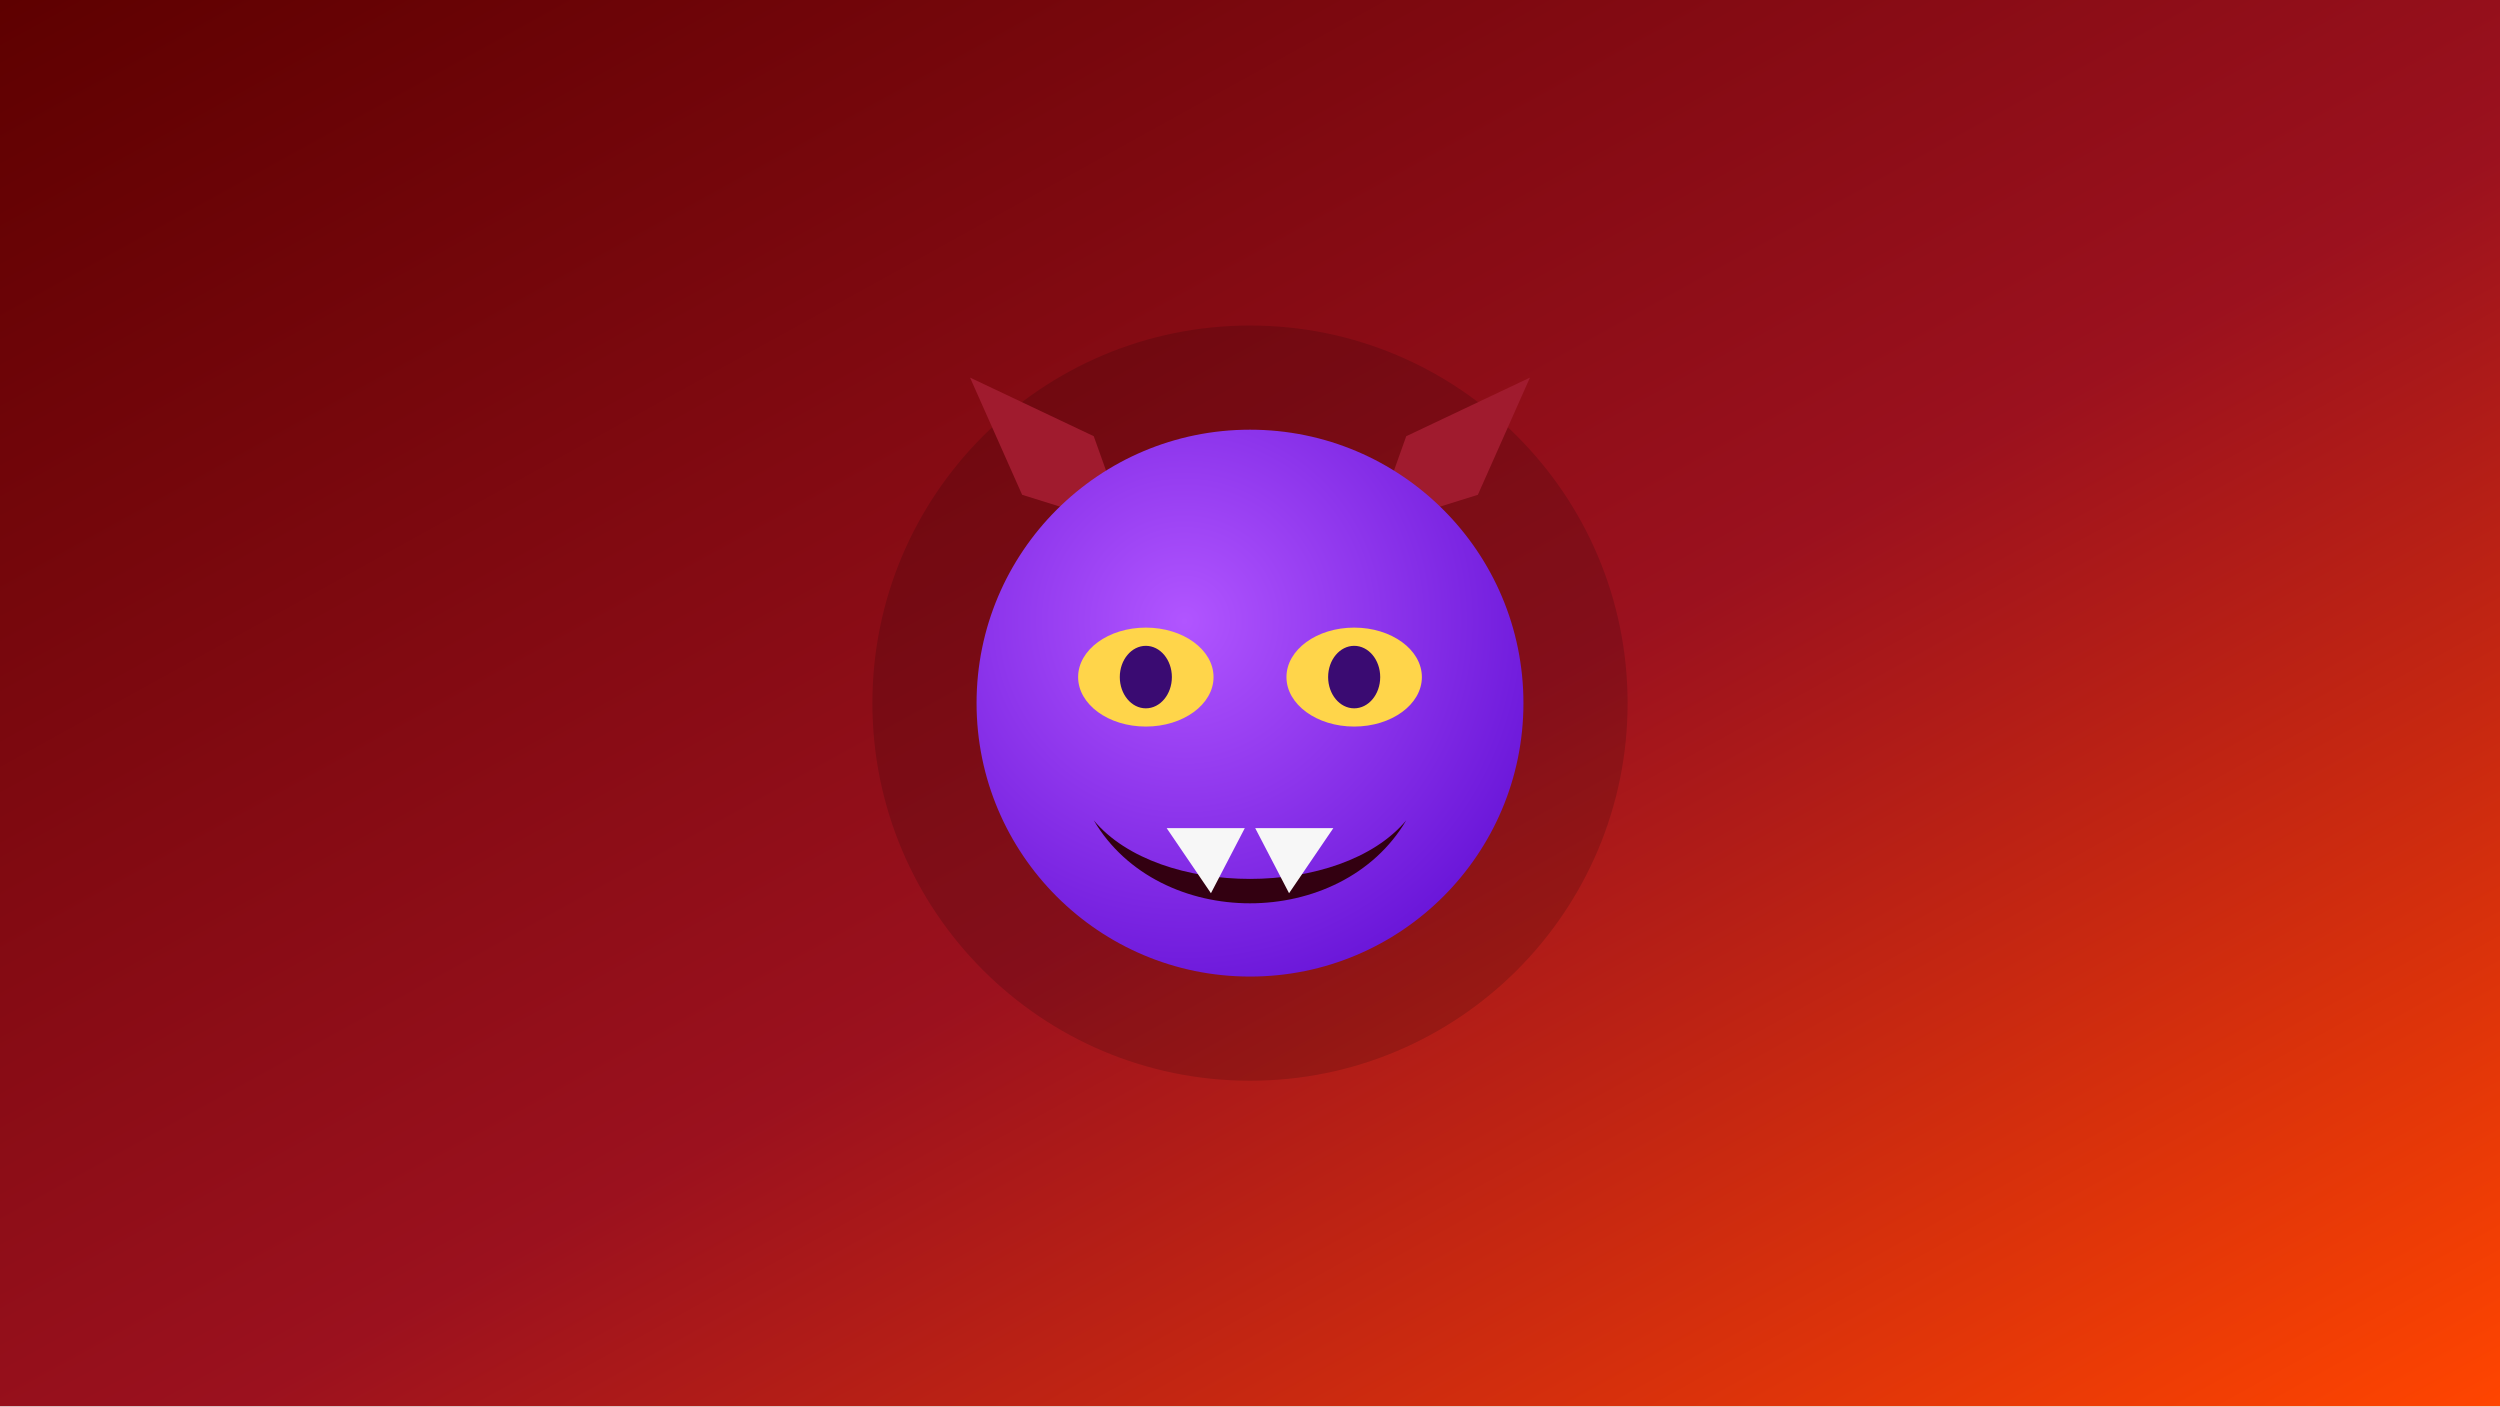
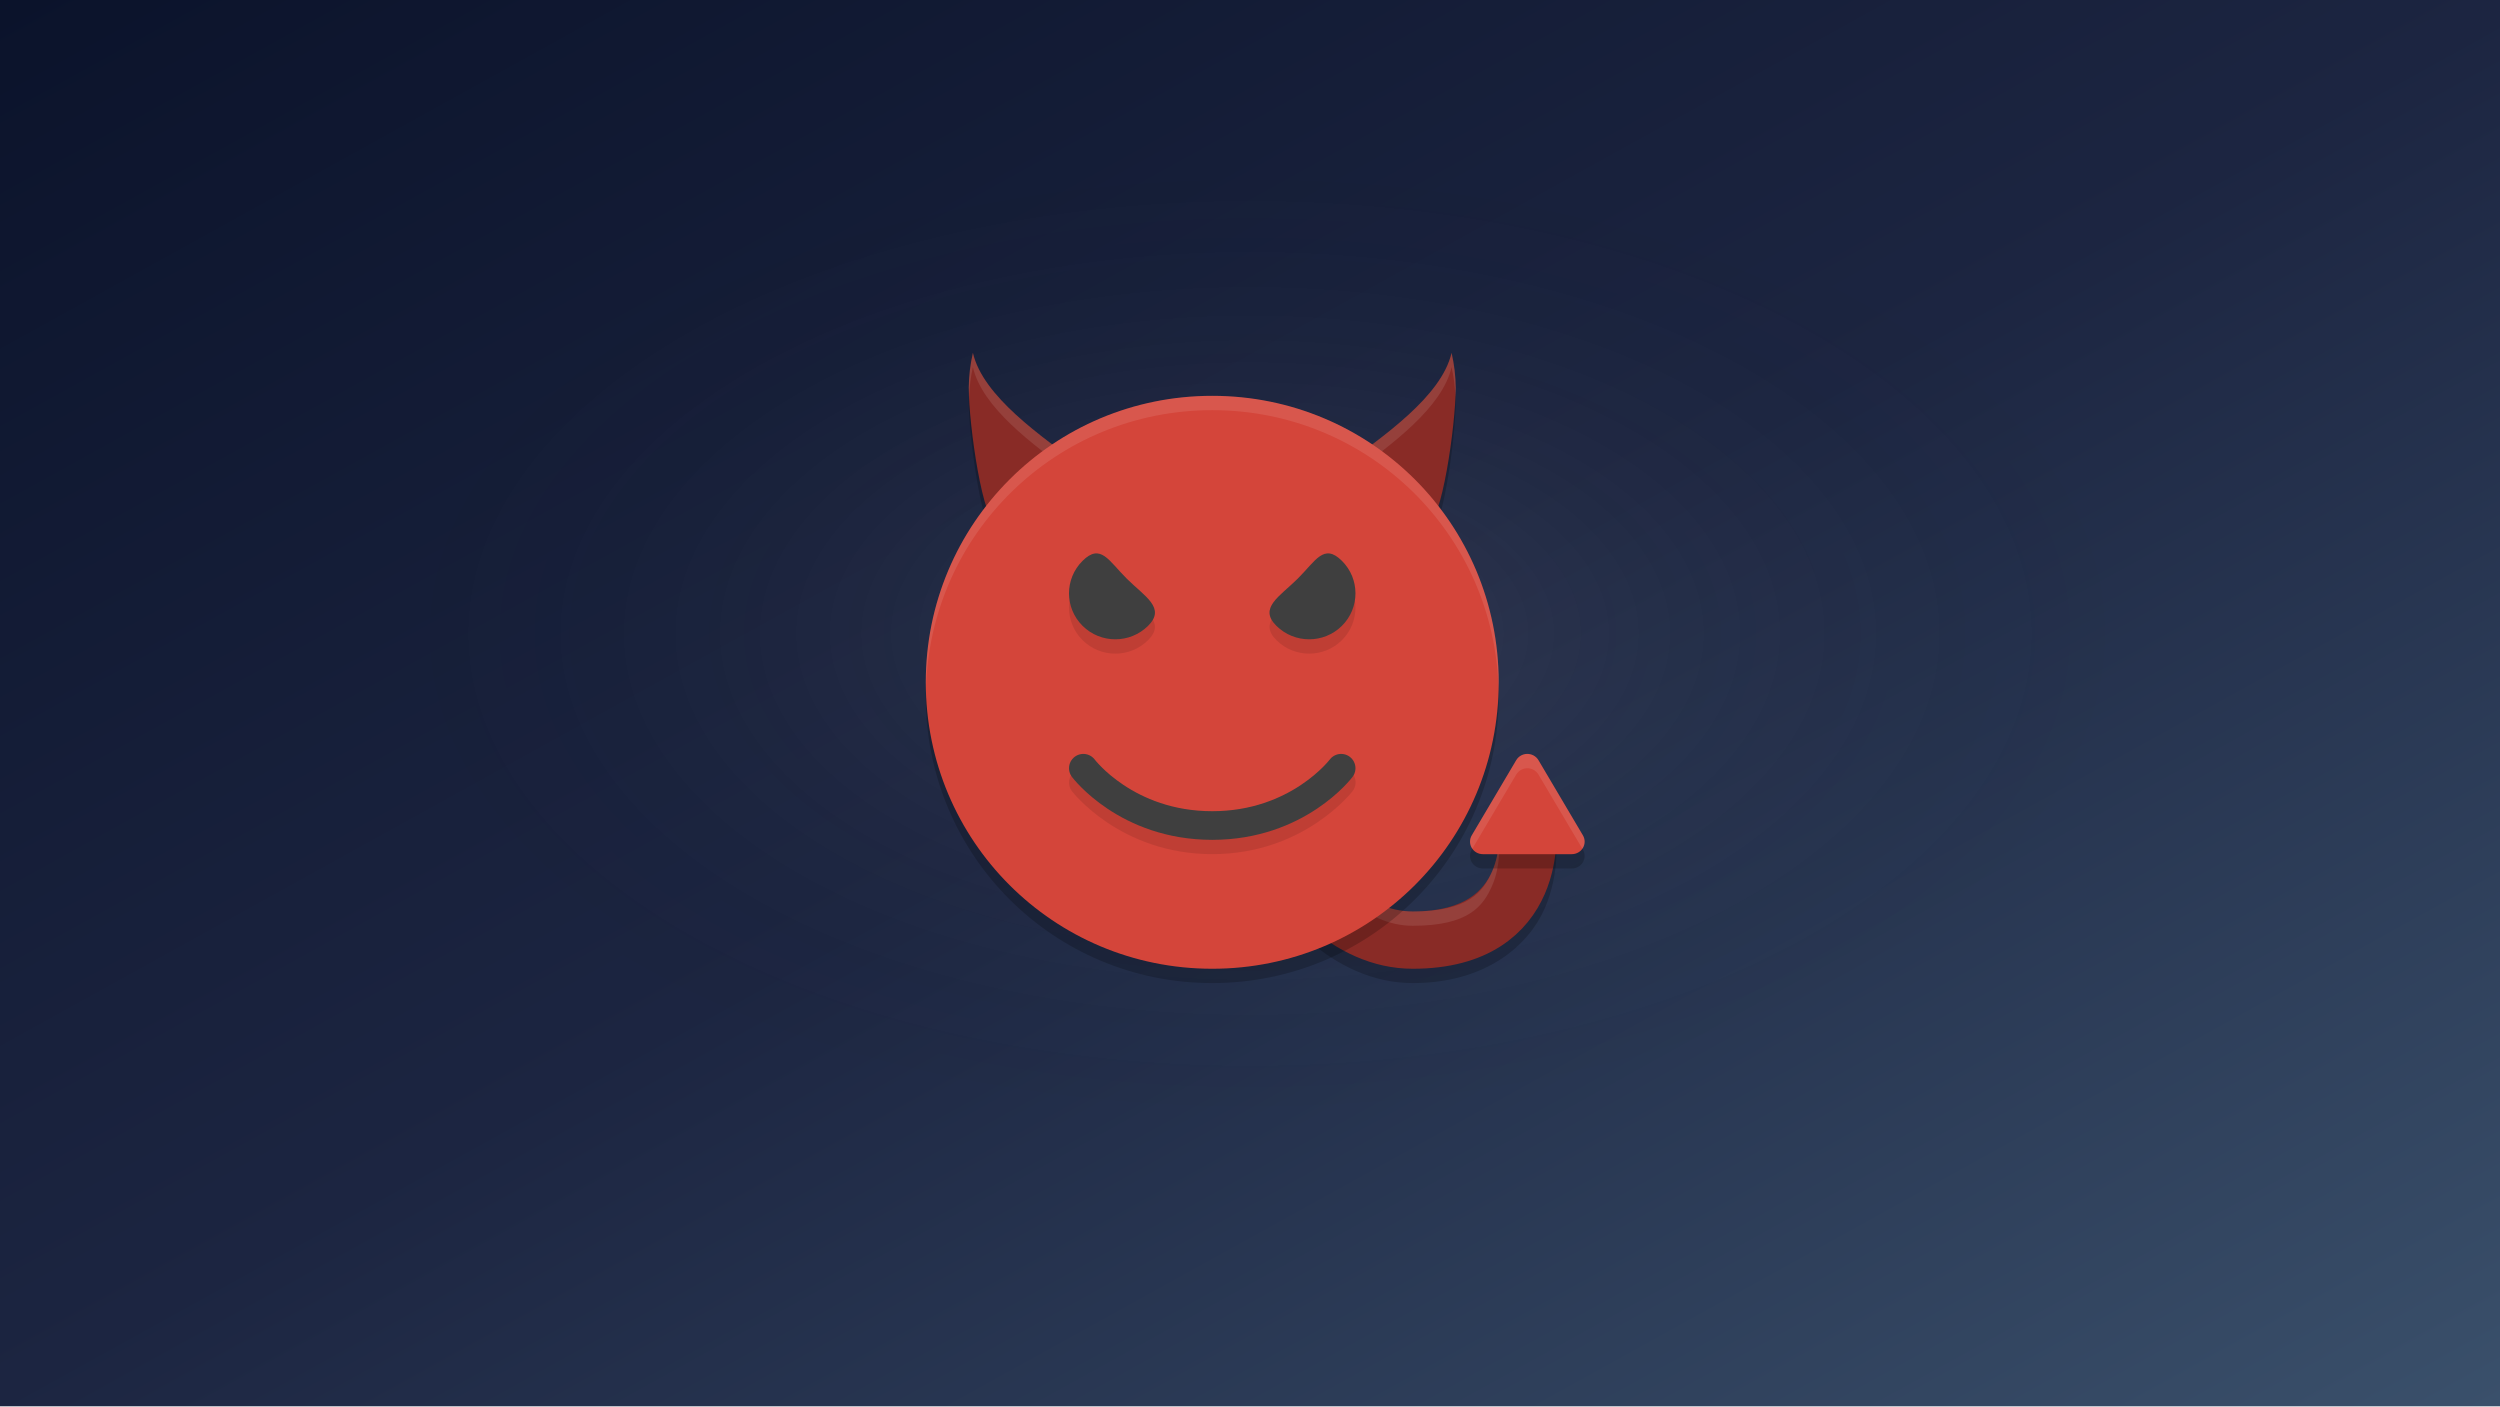
<svg xmlns="http://www.w3.org/2000/svg" width="1920" height="1080" viewBox="0 0 1920 1080">
  <defs>
    <linearGradient id="bg" x1="0%" y1="0%" x2="100%" y2="100%">
-       <stop offset="0%" stop-color="#5E0000" />
-       <stop offset="55%" stop-color="#9B111E" />
-       <stop offset="100%" stop-color="#FF4500" />
+       <stop offset="0%" stop-color="#0B132B" />
+       <stop offset="50%" stop-color="#1C2541" />
+       <stop offset="100%" stop-color="#3A506B" />
    </linearGradient>
-     <radialGradient id="faceShade" cx="38%" cy="35%" r="70%">
-       <stop offset="0%" stop-color="#B155FF" />
-       <stop offset="100%" stop-color="#6A16D9" />
+     <radialGradient id="halo" cx="50%" cy="45%" r="36%">
+       <stop offset="0%" stop-color="#FFFFFF1A" />
+       <stop offset="100%" stop-color="#00000000" />
    </radialGradient>
  </defs>
  <rect x="0" y="0" width="1920" height="1080" fill="url(#bg)" />
-   <circle cx="960" cy="540" r="290" fill="#00000026" />
-   <g transform="translate(960 540)">
-     <path d="M-175,-160 L-215,-250 L-120,-205 L-95,-135 Z" fill="#A01B2E" />
-     <path d="M175,-160 L215,-250 L120,-205 L95,-135 Z" fill="#A01B2E" />
-     <circle cx="0" cy="0" r="210" fill="url(#faceShade)" />
-     <ellipse cx="-80" cy="-20" rx="52" ry="38" fill="#FFD54A" />
-     <ellipse cx="80" cy="-20" rx="52" ry="38" fill="#FFD54A" />
-     <ellipse cx="-80" cy="-20" rx="20" ry="24" fill="#3A0B72" />
-     <ellipse cx="80" cy="-20" rx="20" ry="24" fill="#3A0B72" />
-     <path d="M-120,90 C-70,150,70,150,120,90 C70,175,-70,175,-120,90 Z" fill="#330011" />
-     <path d="M-64,96 L-30,146 L-4,96 Z" fill="#F7F7F7" />
-     <path d="M4,96 L30,146 L64,96 Z" fill="#F7F7F7" />
+   <rect x="0" y="0" width="1920" height="1080" fill="url(#halo)" />
+   <g transform="translate(700 260) scale(11)">
+     <path style="opacity:0.2" d="M 4.289,2 C 4.104,2.804 4.007,3.618 4,4.434 4.008,7.097 5,14 6,14 l 6,-4 C 9.058,7.822 4.997,5.054 4.289,2 Z M 37.711,2 C 37.003,5.054 32.942,7.822 30,10 l 6,4 C 37,14 37.992,7.097 38,4.434 37.993,3.618 37.896,2.804 37.711,2 Z m -14.803,24.404 -3.816,1.191 c 0,0 1.298,4.187 3.814,8.426 1.258,2.119 2.824,4.282 4.801,5.992 C 29.684,43.724 32.157,45 35,45 c 5.093,0 8.08,-2.622 9.207,-5.199 1.127,-2.577 0.777,-5.049 0.777,-5.049 l -3.969,0.496 c 0,0 0.15,1.528 -0.473,2.951 C 39.92,39.622 38.907,41 35,41 33.343,41 31.816,40.276 30.324,38.986 28.833,37.696 27.46,35.859 26.344,33.979 24.11,30.217 22.908,26.404 22.908,26.404 Z" />
+     <path style="fill:#892b26" d="M 37.71,1 C 37.896,1.804 37.993,2.618 38,3.434 37.992,6.097 37,13 36,13 L 30,9 c 2.942,-2.178 7.002,-4.946 7.71,-8 z" />
+     <path style="fill:#892b26" d="M 4.29,1 C 4.104,1.804 4.007,2.618 4,3.434 4.008,6.097 5,13 6,13 L 12,9 C 9.058,6.822 4.998,4.054 4.29,1 Z" />
+     <path style="fill:none;stroke:#892b26;stroke-width:4" d="m 21,26 c 0,0 5,16 14,16 9,0 8,-8 8,-8" />
+     <path style="fill:#ffffff;opacity:0.1" d="M 4.289 1 C 4.104 1.804 4.007 2.618 4 3.434 C 4.001 3.608 4.017 3.841 4.025 4.049 C 4.055 3.362 4.133 2.677 4.289 2 C 4.944 4.823 8.439 7.378 11.291 9.473 L 12 9 C 9.058 6.822 4.997 4.054 4.289 1 z M 37.711 1 C 37.003 4.054 32.942 6.822 30 9 L 30.709 9.473 C 33.561 7.378 37.056 4.823 37.711 2 C 37.867 2.677 37.945 3.362 37.975 4.049 C 37.983 3.841 37.999 3.608 38 3.434 C 37.993 2.618 37.896 1.804 37.711 1 z M 22.908 25.404 L 19.092 26.596 C 19.092 26.596 19.209 26.955 19.402 27.498 L 22.908 26.404 C 22.908 26.404 24.11 30.217 26.344 33.979 C 27.46 35.859 28.833 37.696 30.324 38.986 C 31.816 40.276 33.343 41 35 41 C 38.907 41 39.92 39.622 40.543 38.199 C 41.166 36.776 41.016 35.248 41.016 35.248 L 44.984 34.752 C 44.984 34.752 45.003 34.911 45.018 35.141 C 45.049 34.317 44.984 33.752 44.984 33.752 L 41.016 34.248 C 41.016 34.248 41.166 35.776 40.543 37.199 C 39.92 38.622 38.907 40 35 40 C 33.343 40 31.816 39.276 30.324 37.986 C 28.833 36.696 27.46 34.859 26.344 32.979 C 24.11 29.217 22.908 25.404 22.908 25.404 z" />
+     <path style="opacity:0.2" d="M 21,5 C 9.92,5 1,13.92 1,25 1,36.08 9.92,45 21,45 32.08,45 41,36.08 41,25 41,13.92 32.08,5 21,5 Z" />
+     <path style="fill:#d4453a" d="M 21,4 C 9.92,4 1,12.92 1,24 1,35.08 9.92,44 21,44 32.08,44 41,35.08 41,24 41,12.92 32.08,4 21,4 Z" />
+     <path style="opacity:0.1" d="m 12.785,16.01 c -0.25,0.04 -0.522,0.198 -0.838,0.512 -1.263,1.253 -1.263,3.286 0,4.539 1.263,1.253 3.31,1.253 4.572,0 1.263,-1.253 -0.222,-2.039 -1.484,-3.293 -0.947,-0.94 -1.5,-1.877 -2.25,-1.758 z m 16.43,0 c -0.75,-0.119 -1.303,0.818 -2.25,1.758 -1.263,1.253 -2.747,2.039 -1.484,3.293 1.263,1.253 3.31,1.253 4.572,0 1.263,-1.253 1.263,-3.286 0,-4.539 -0.316,-0.313 -0.588,-0.472 -0.838,-0.512 z m 0.822,13.979 a 1,1 0 0 0 -0.838,0.412 C 29.199,30.4 26.556,34 21,34 15.444,34 12.801,30.4 12.801,30.4 a 1,1 0 1 0 -1.602,1.199 c 0,0 3.356,4.4 9.801,4.4 6.444,0 9.801,-4.4 9.801,-4.4 a 1,1 0 0 0 -0.764,-1.611 z" />
+     <path style="fill:#3f3f3f" d="m 16.52,20.06 c 1.263,-1.253 -0.222,-2.039 -1.485,-3.293 -1.263,-1.253 -1.825,-2.5 -3.088,-1.247 -1.263,1.253 -1.263,3.286 0,4.539 1.263,1.253 3.31,1.253 4.573,0 z" />
+     <path style="fill:none;stroke:#3f3f3f;stroke-width:2;stroke-linecap:round;stroke-linejoin:round" d="m 12,30 c 0,0 3,4 9,4 6,0 9,-4 9,-4 v 0 0" />
+     <path style="fill:#3f3f3f" d="m 25.48,20.06 c -1.263,-1.253 0.222,-2.039 1.485,-3.293 1.263,-1.253 1.825,-2.5 3.088,-1.247 1.263,1.253 1.263,3.286 0,4.539 -1.263,1.253 -3.31,1.253 -4.573,0 z" />
+     <path style="opacity:0.2" d="m 42.952,30.001 a 0.896,0.875 0 0 0 -0.728,0.436 l -1.552,2.625 -1.553,2.625 A 0.896,0.875 0 0 0 39.897,37 H 43 46.103 a 0.896,0.875 0 0 0 0.777,-1.312 L 45.327,33.063 43.776,30.438 a 0.896,0.875 0 0 0 -0.824,-0.436 z" />
+     <path style="fill:#d4453a" d="m 42.952,29.001 a 0.896,0.875 0 0 0 -0.728,0.436 l -1.552,2.625 -1.553,2.625 A 0.896,0.875 0 0 0 39.897,36 H 43 46.103 a 0.896,0.875 0 0 0 0.777,-1.312 L 45.327,32.063 43.776,29.438 a 0.896,0.875 0 0 0 -0.824,-0.436 z" />
+     <path style="fill:#ffffff;opacity:0.1" d="M 21 4 C 9.92 4 1 12.92 1 24 C 1 24.168 1.008 24.333 1.012 24.5 C 1.276 13.654 10.088 5 21 5 C 31.912 5 40.724 13.654 40.988 24.5 C 40.992 24.333 41 24.168 41 24 C 41 12.92 32.08 4 21 4 z" />
+     <path style="opacity:0.1;fill:#ffffff" d="M 42.953 29.002 A 0.896 0.875 0 0 0 42.225 29.438 L 40.672 32.062 L 39.119 34.688 A 0.896 0.875 0 0 0 39.158 35.621 L 40.672 33.062 L 42.225 30.438 A 0.896 0.875 0 0 1 42.953 30.002 A 0.896 0.875 0 0 1 43.775 30.438 L 45.328 33.062 L 46.842 35.621 A 0.896 0.875 0 0 0 46.881 34.688 L 45.328 32.062 L 43.775 29.438 A 0.896 0.875 0 0 0 42.953 29.002 z" />
  </g>
</svg>
